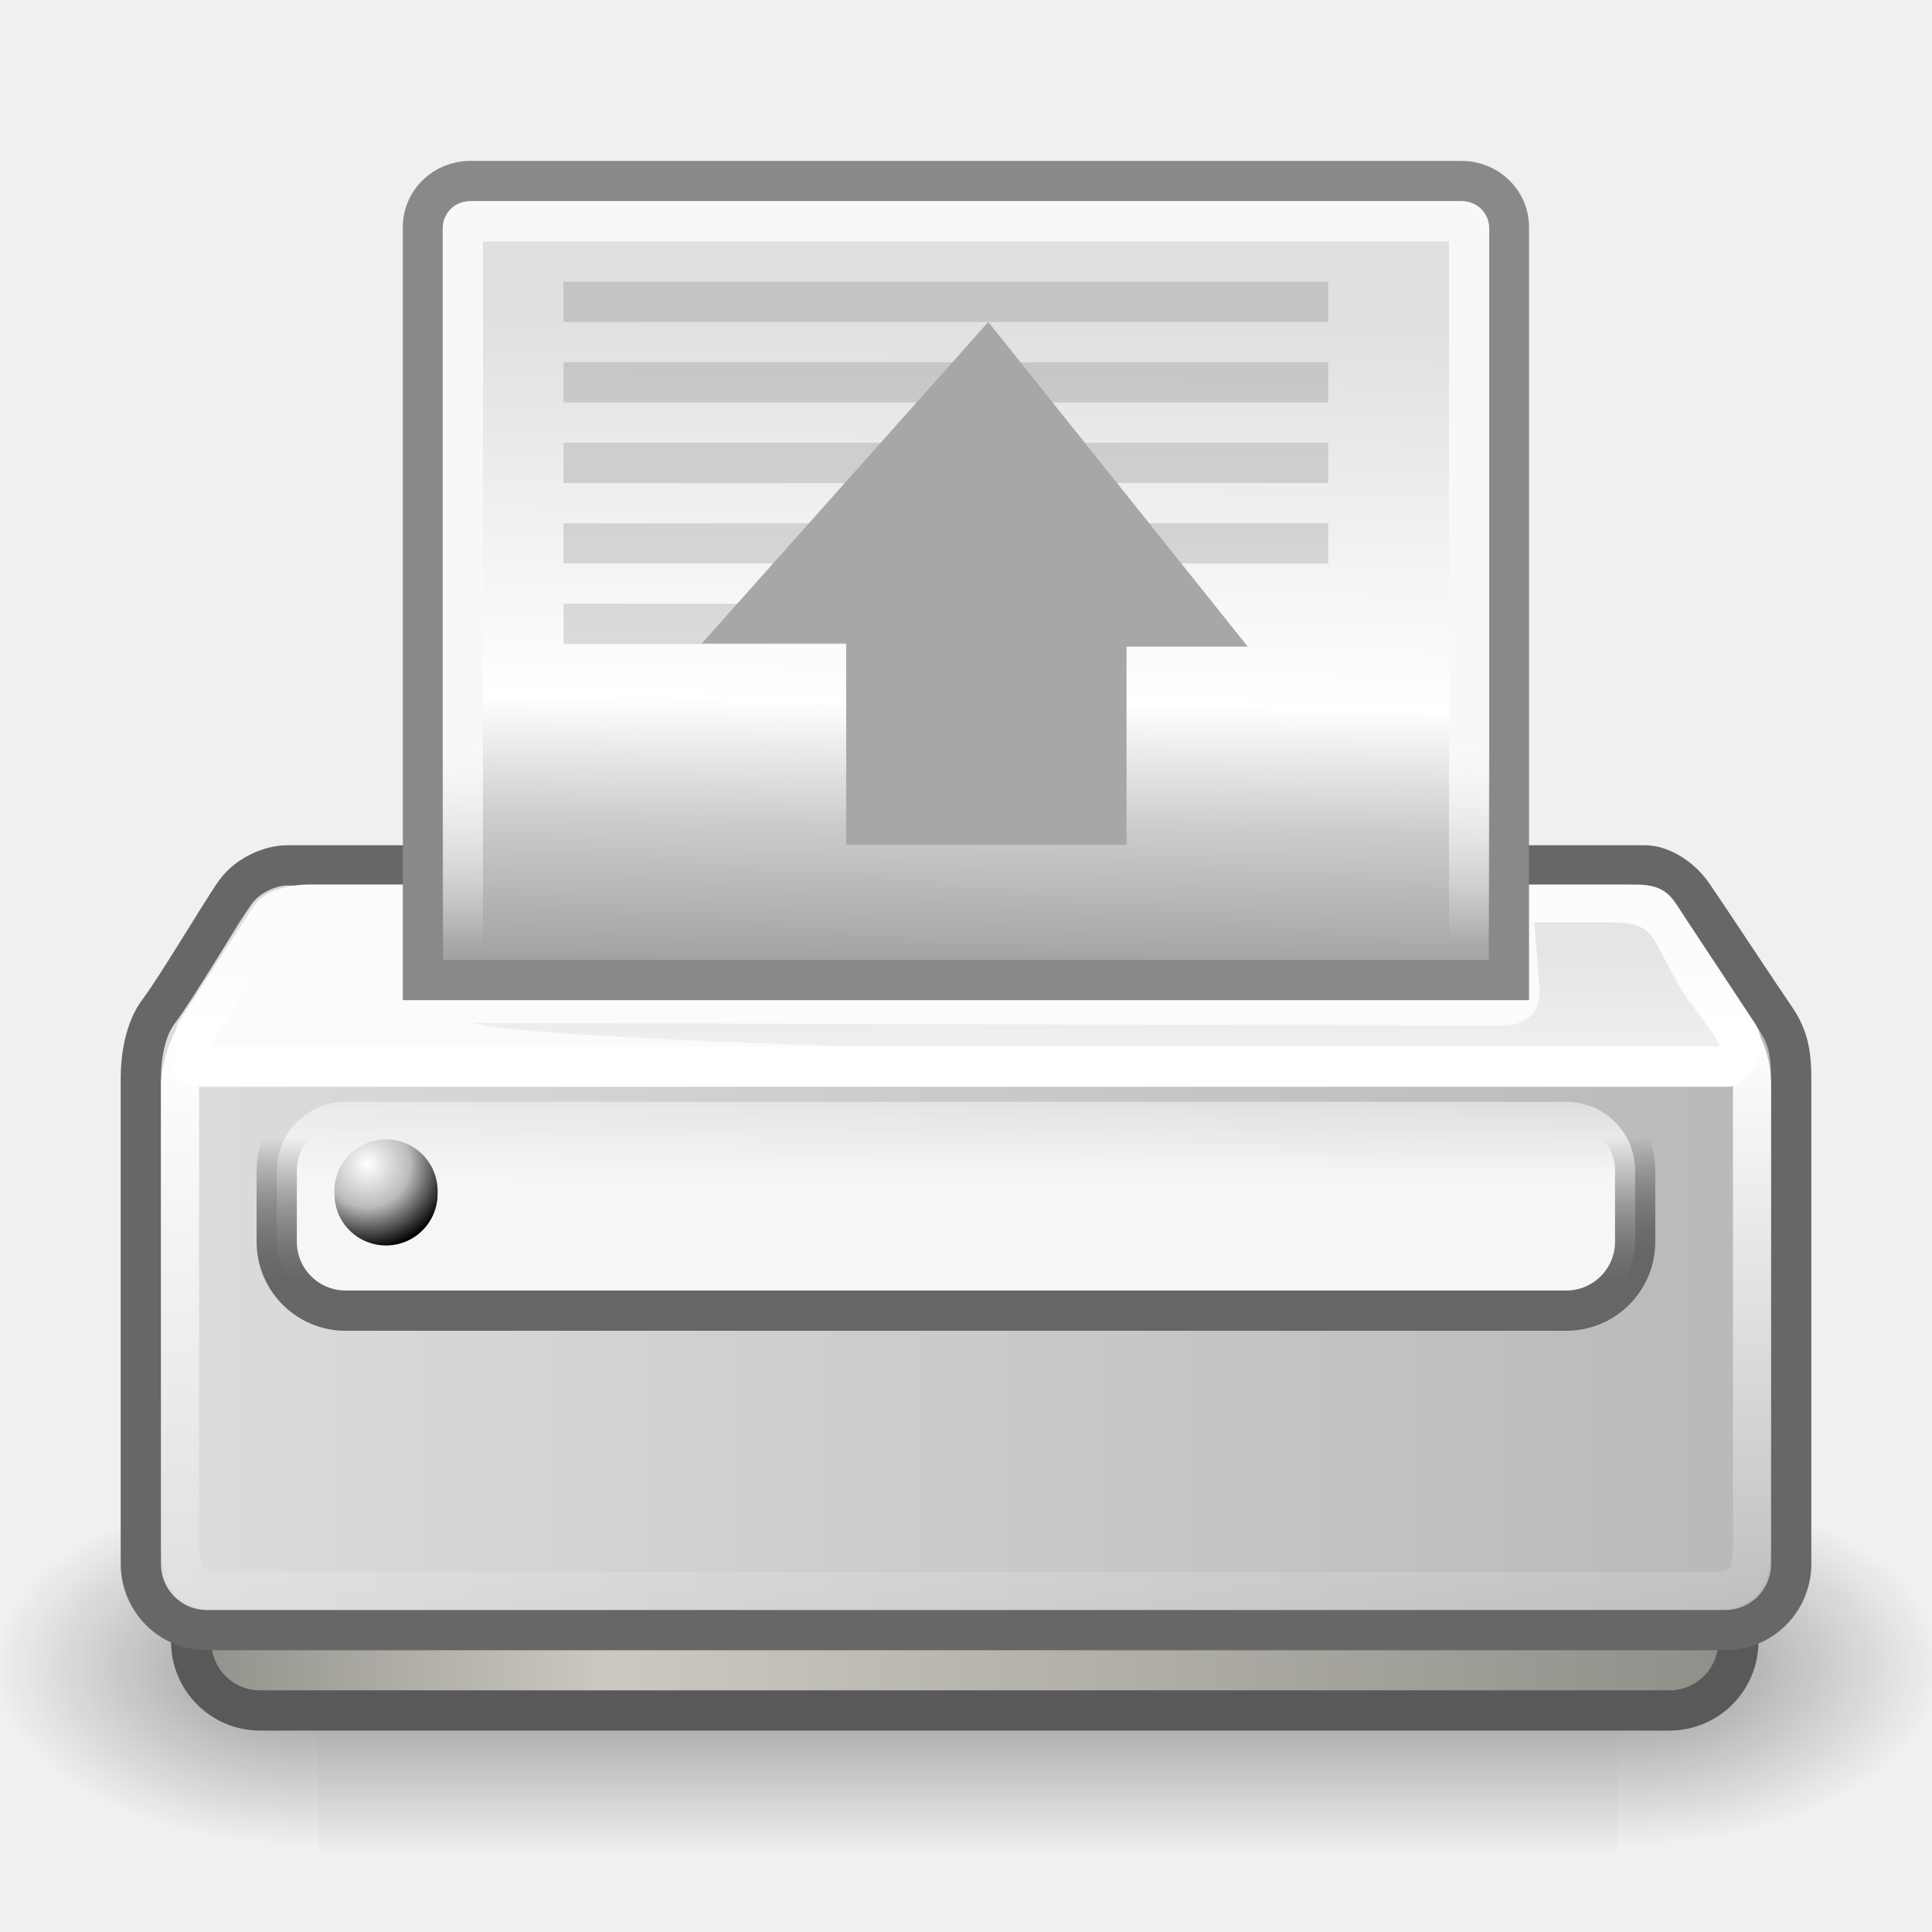
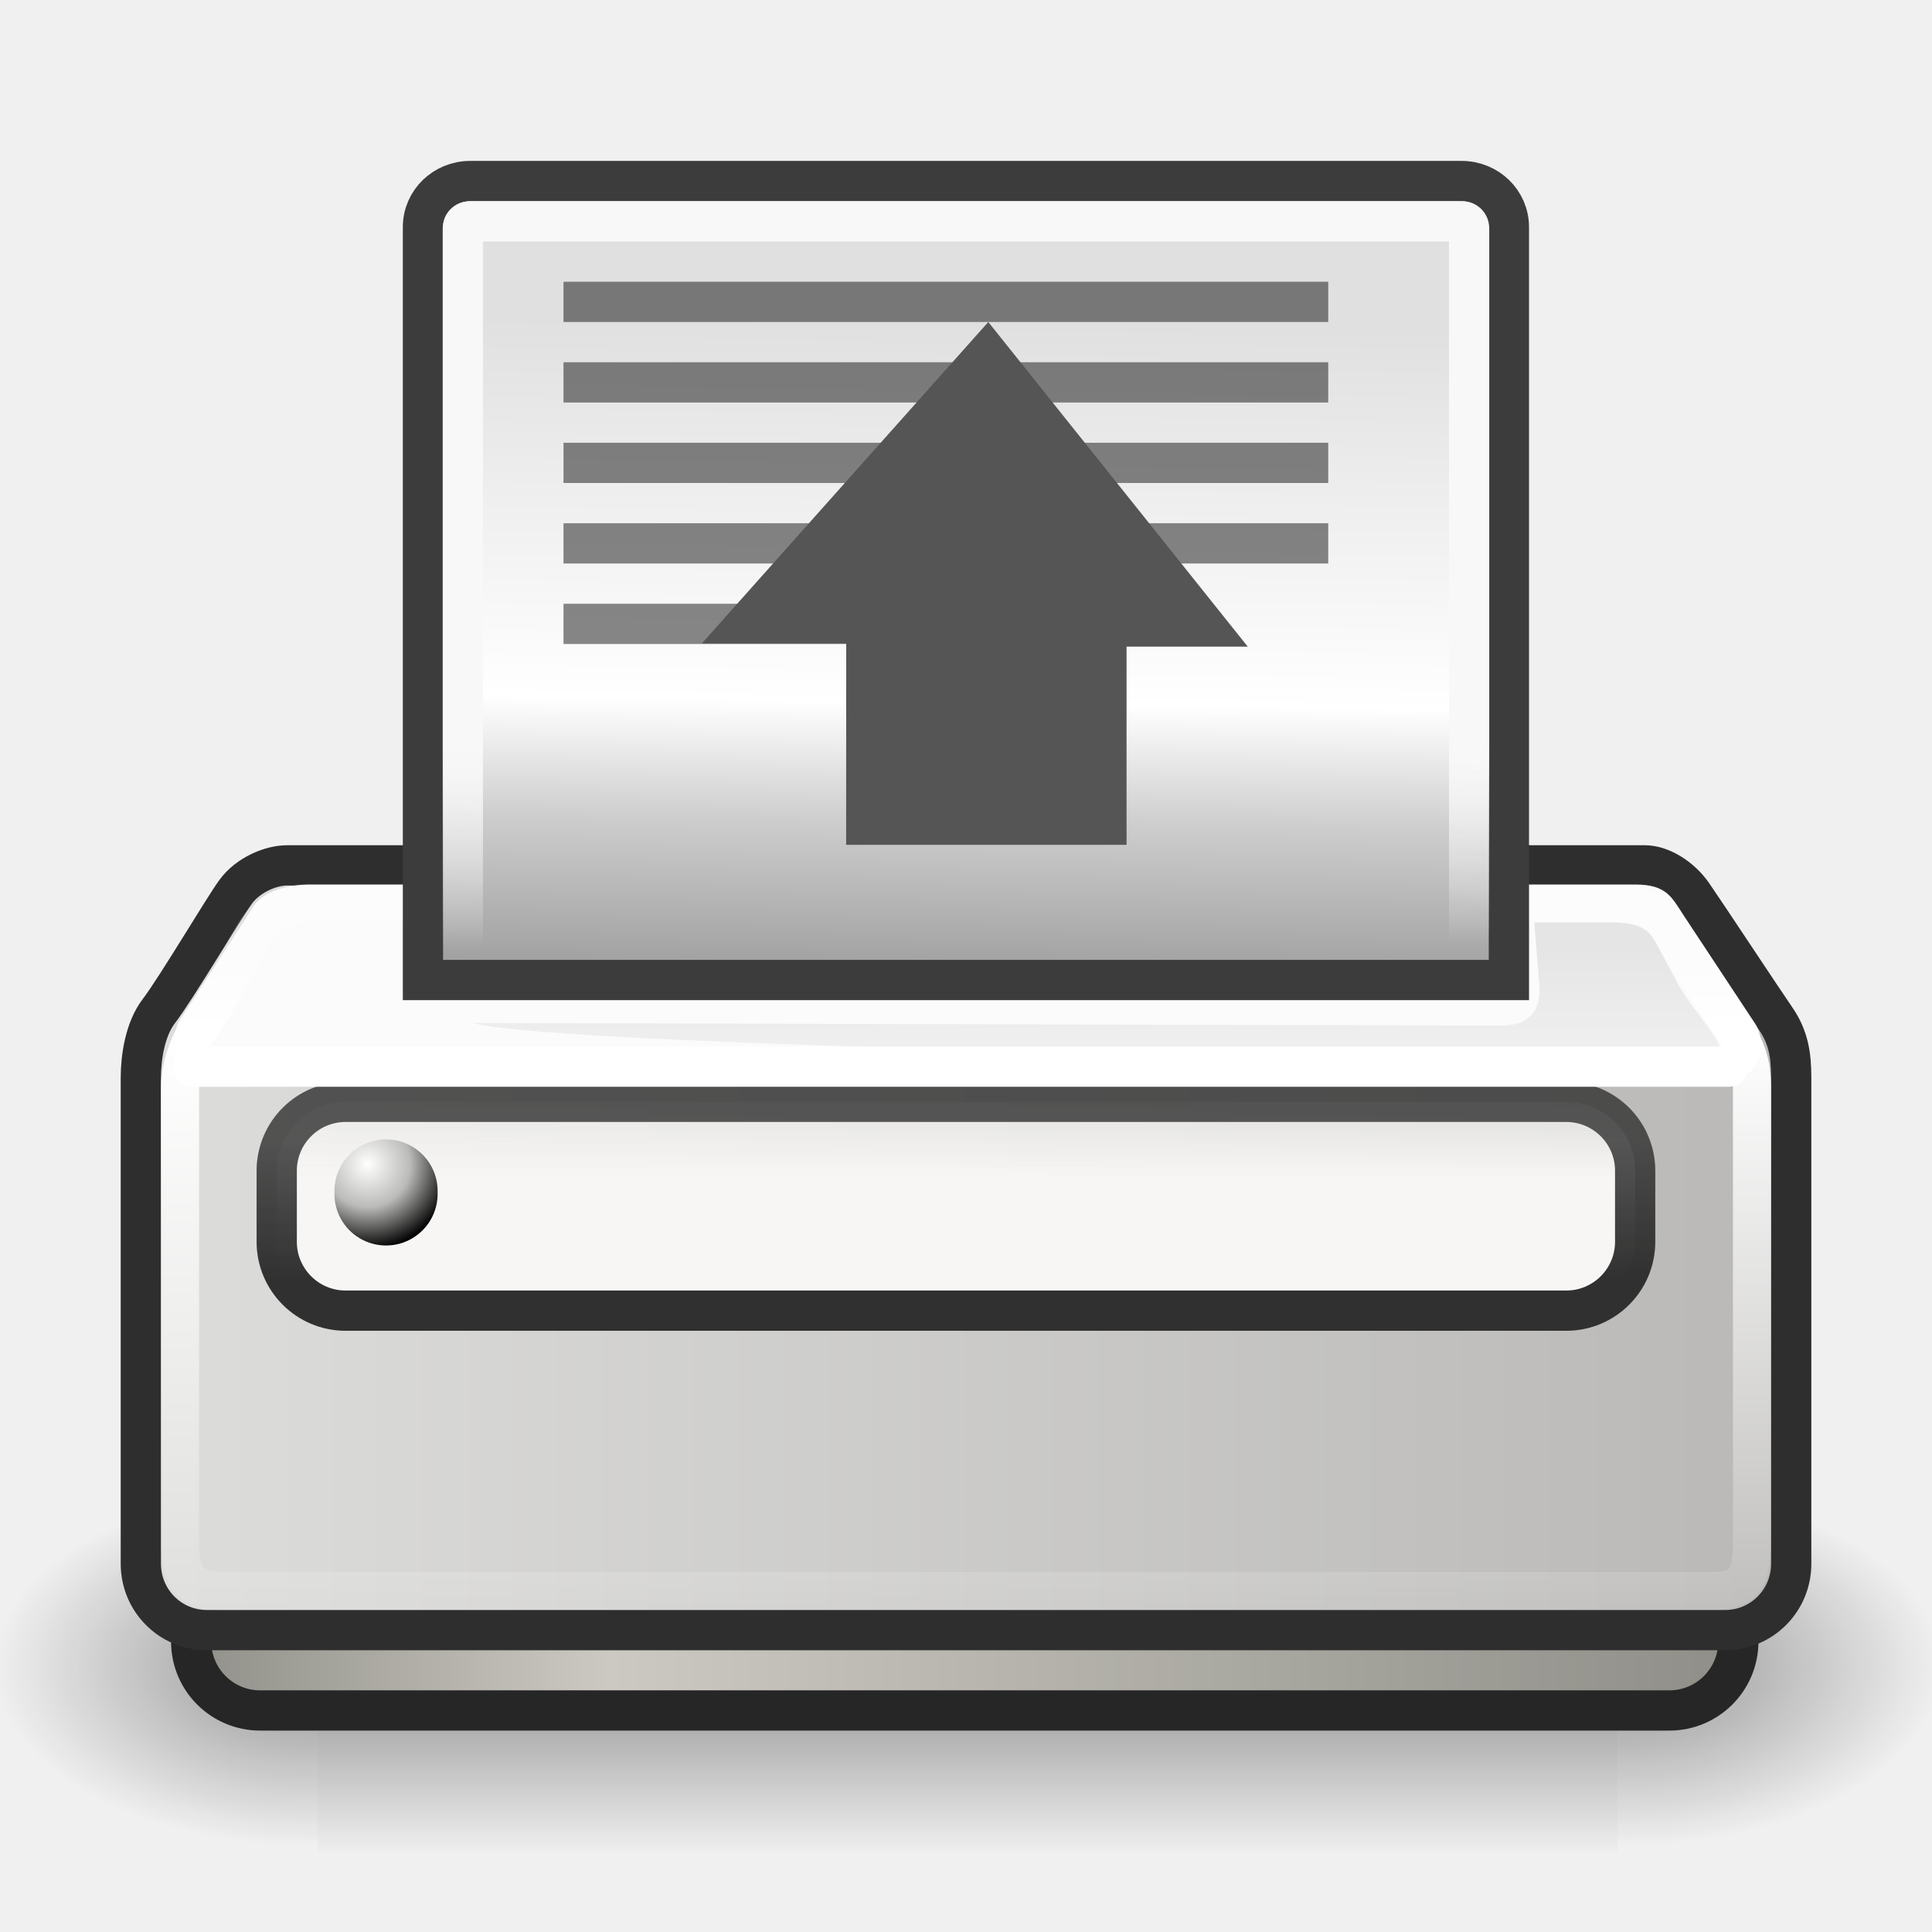
<svg xmlns="http://www.w3.org/2000/svg" xmlns:xlink="http://www.w3.org/1999/xlink" id="svg2994" height="48px" width="48px">
  <defs id="defs3">
    <radialGradient xlink:href="#linearGradient5060" id="radialGradient5031" gradientUnits="userSpaceOnUse" gradientTransform="matrix(-2.774389,0,0,1.969706,112.7623,-872.8854)" cx="605.714" cy="486.648" fx="605.714" fy="486.648" r="117.143" />
    <linearGradient id="linearGradient5060">
      <stop style="stop-color:black;stop-opacity:1;" offset="0" id="stop5062" />
      <stop style="stop-color:black;stop-opacity:0;" offset="1" id="stop5064" />
    </linearGradient>
    <radialGradient xlink:href="#linearGradient5060" id="radialGradient5029" gradientUnits="userSpaceOnUse" gradientTransform="matrix(2.774389,0,0,1.969706,-1891.633,-872.8854)" cx="605.714" cy="486.648" fx="605.714" fy="486.648" r="117.143" />
    <linearGradient id="linearGradient5048">
      <stop style="stop-color:black;stop-opacity:0;" offset="0" id="stop5050" />
      <stop id="stop5056" offset="0.5" style="stop-color:black;stop-opacity:1;" />
      <stop style="stop-color:black;stop-opacity:0;" offset="1" id="stop5052" />
    </linearGradient>
    <linearGradient xlink:href="#linearGradient5048" id="linearGradient5027" gradientUnits="userSpaceOnUse" gradientTransform="matrix(2.774389,0,0,1.969706,-1892.179,-872.8854)" x1="302.857" y1="366.648" x2="302.857" y2="609.505" />
    <linearGradient id="linearGradient7612">
      <stop style="stop-color:#000000;stop-opacity:1;" offset="0" id="stop7614" />
      <stop style="stop-color:#000000;stop-opacity:0;" offset="1" id="stop7616" />
    </linearGradient>
    <radialGradient xlink:href="#linearGradient7612" id="radialGradient7618" cx="24" cy="41.875" fx="24" fy="41.875" r="19.125" gradientTransform="matrix(1,0,0,0.333333,0,27.91667)" gradientUnits="userSpaceOnUse" />
    <linearGradient id="linearGradient4762">
      <stop style="stop-color:#ffffff;stop-opacity:0.124;" offset="0" id="stop4764" />
      <stop id="stop4768" offset="0.103" style="stop-color:#ffffff;stop-opacity:1;" />
      <stop style="stop-color:#ffffff;stop-opacity:0;" offset="1" id="stop4766" />
    </linearGradient>
    <linearGradient id="linearGradient4741">
      <stop id="stop4743" offset="0" style="stop-color:#dcdcda;stop-opacity:1;" />
      <stop id="stop4745" offset="1" style="stop-color:#bab9b7;stop-opacity:1;" />
    </linearGradient>
    <linearGradient id="linearGradient4733">
      <stop id="stop4735" offset="0" style="stop-color:#000000;stop-opacity:0.237;" />
      <stop id="stop4737" offset="1" style="stop-color:#000000;stop-opacity:0;" />
    </linearGradient>
    <linearGradient id="linearGradient4698">
      <stop id="stop4700" offset="0" style="stop-color:#fffffd;stop-opacity:1;" />
      <stop style="stop-color:#bbbbb9;stop-opacity:1;" offset="0.5" id="stop4706" />
      <stop id="stop4702" offset="1" style="stop-color:#000000;stop-opacity:1;" />
    </linearGradient>
    <linearGradient id="linearGradient4688">
-       <stop id="stop4690" offset="0" style="stop-color:#666666;stop-opacity:1;" />
-       <stop id="stop4692" offset="1" style="stop-color:#000000;stop-opacity:0;" />
+       <stop id="stop4690" offset="0" style="stop-color:#303030;stop-opacity:1;" />
+       <stop id="stop4692" offset="1" style="stop-color:#303030;stop-opacity:0.8;" />
    </linearGradient>
    <linearGradient id="linearGradient4680">
      <stop id="stop4682" offset="0" style="stop-color:#f7f6f5;stop-opacity:1;" />
      <stop id="stop4684" offset="1" style="stop-color:#f7f6f5;stop-opacity:0;" />
    </linearGradient>
    <linearGradient id="linearGradient4668">
      <stop id="stop4670" offset="0" style="stop-color:#8e8d87;stop-opacity:1;" />
      <stop style="stop-color:#cbc9c1;stop-opacity:1;" offset="0.276" id="stop4676" />
      <stop id="stop4672" offset="1" style="stop-color:#8e8d87;stop-opacity:1;" />
    </linearGradient>
    <linearGradient id="linearGradient259">
      <stop id="stop260" offset="0" style="stop-color:#e0e0e0;stop-opacity:1;" />
      <stop style="stop-color:#ffffff;stop-opacity:1;" offset="0.405" id="stop4886" />
      <stop style="stop-color:#cdcdcd;stop-opacity:1;" offset="0.534" id="stop4884" />
      <stop id="stop261" offset="1" style="stop-color:#494949;stop-opacity:1;" />
    </linearGradient>
    <linearGradient id="linearGradient15662">
      <stop id="stop15664" offset="0" style="stop-color:#ffffff;stop-opacity:0;" />
      <stop id="stop15666" offset="1" style="stop-color:#f8f8f8;stop-opacity:1;" />
    </linearGradient>
    <radialGradient r="2.123" fy="26.926" fx="9.13" cy="26.926" cx="9.13" gradientUnits="userSpaceOnUse" id="radialGradient1433" xlink:href="#linearGradient4698" />
    <linearGradient y2="72.064" x2="9.913" y1="57.228" x1="9.87" gradientTransform="matrix(2.772086,0,0,0.360739,0.618718,2.883883)" gradientUnits="userSpaceOnUse" id="linearGradient1447" xlink:href="#linearGradient4733" />
    <linearGradient y2="54.136" x2="10.338" y1="64.652" x1="10.338" gradientTransform="matrix(2.369844,0,0,0.421969,0,2)" gradientUnits="userSpaceOnUse" id="linearGradient1451" xlink:href="#linearGradient4680" />
    <linearGradient y2="62.282" x2="9.705" y1="70.725" x1="9.732" gradientTransform="matrix(2.369844,0,0,0.421969,0,2)" gradientUnits="userSpaceOnUse" id="linearGradient1453" xlink:href="#linearGradient4688" />
    <linearGradient y2="19.337" x2="20.718" y1="25.14" x1="20.771" gradientTransform="matrix(1.198769,0,0,0.853565,-0.143086,2.034513)" gradientUnits="userSpaceOnUse" id="linearGradient1456" xlink:href="#linearGradient15662" />
    <linearGradient y2="25.247" x2="24.79" y1="3.679" x1="25.057" gradientTransform="matrix(0.944939,0,0,1.076147,6.844577e-2,4.093177)" gradientUnits="userSpaceOnUse" id="linearGradient1459" xlink:href="#linearGradient259" />
    <linearGradient y2="58.831" x2="15.488" y1="32.539" x1="15.388" gradientTransform="matrix(1.490161,0,0,0.668741,8.895132e-2,2)" gradientUnits="userSpaceOnUse" id="linearGradient1464" xlink:href="#linearGradient4762" />
    <linearGradient y2="88.295" x2="18.972" y1="88.295" x1="1.846" gradientTransform="matrix(2.291824,0,0,0.434269,8.855179e-2,2)" gradientUnits="userSpaceOnUse" id="linearGradient1468" xlink:href="#linearGradient4741" />
    <linearGradient y2="88.295" x2="18.972" y1="88.295" x1="1.846" gradientTransform="matrix(2.30272,0,0,0.437918,0,0.584034)" gradientUnits="userSpaceOnUse" id="linearGradient1471" xlink:href="#linearGradient4668" />
  </defs>
  <g id="layer1">
    <g style="display:inline" id="g5022" transform="matrix(2.411405e-2,0,0,1.929202e-2,45.48953,39.75228)">
      <rect y="-150.697" x="-1559.252" height="478.357" width="1339.633" id="rect4173" style="opacity:0.402;color:black;fill:url(#linearGradient5027);fill-opacity:1;fill-rule:nonzero;stroke:none;stroke-width:1;stroke-linecap:round;stroke-linejoin:miter;marker:none;marker-start:none;marker-mid:none;marker-end:none;stroke-miterlimit:4;stroke-dasharray:none;stroke-dashoffset:0;stroke-opacity:1;visibility:visible;display:inline;overflow:visible" />
      <path id="path5058" d="M -219.619,-150.68 C -219.619,-150.68 -219.619,327.65 -219.619,327.65 C -76.745,328.551 125.781,220.481 125.781,88.454 C 125.781,-43.572 -33.655,-150.68 -219.619,-150.68 z " style="opacity:0.402;color:black;fill:url(#radialGradient5029);fill-opacity:1;fill-rule:nonzero;stroke:none;stroke-width:1;stroke-linecap:round;stroke-linejoin:miter;marker:none;marker-start:none;marker-mid:none;marker-end:none;stroke-miterlimit:4;stroke-dasharray:none;stroke-dashoffset:0;stroke-opacity:1;visibility:visible;display:inline;overflow:visible" />
      <path style="opacity:0.402;color:black;fill:url(#radialGradient5031);fill-opacity:1;fill-rule:nonzero;stroke:none;stroke-width:1;stroke-linecap:round;stroke-linejoin:miter;marker:none;marker-start:none;marker-mid:none;marker-end:none;stroke-miterlimit:4;stroke-dasharray:none;stroke-dashoffset:0;stroke-opacity:1;visibility:visible;display:inline;overflow:visible" d="M -1559.252,-150.68 C -1559.252,-150.68 -1559.252,327.65 -1559.252,327.65 C -1702.127,328.551 -1904.652,220.481 -1904.652,88.454 C -1904.652,-43.572 -1745.216,-150.68 -1559.252,-150.68 z " id="path5018" />
    </g>
-     <rect ry="1.712" rx="1.712" y="36.004" x="4.75" height="6.492" width="38.438" id="rect4652" style="fill:url(#linearGradient1471);fill-opacity:1;stroke:#595959;stroke-width:1;stroke-miterlimit:4;stroke-opacity:1" />
-     <path id="rect4609" d="M 7.131,21.5 L 40.871,21.5 C 41.256,21.5 41.748,21.788 42.051,22.224 C 42.354,22.66 43.788,24.834 44.109,25.298 C 44.431,25.762 44.502,26.202 44.502,26.774 L 44.502,38.851 C 44.502,39.765 43.77,40.5 42.861,40.5 L 5.14,40.5 C 4.231,40.5 3.499,39.765 3.499,38.851 L 3.499,26.774 C 3.499,26.28 3.6,25.572 3.946,25.121 C 4.381,24.552 5.55,22.573 5.858,22.153 C 6.166,21.733 6.732,21.5 7.131,21.5 z " style="color:#000000;fill:url(#linearGradient1468);fill-opacity:1;fill-rule:nonzero;stroke:#676767;stroke-width:1;stroke-linecap:butt;stroke-linejoin:miter;marker:none;marker-start:none;marker-mid:none;marker-end:none;stroke-miterlimit:4;stroke-dashoffset:0;stroke-opacity:1;visibility:visible;display:inline;overflow:visible" />
+     <rect ry="1.712" rx="1.712" y="36.004" x="4.75" height="6.492" width="38.438" id="rect4652" style="fill:url(#linearGradient1471);fill-opacity:1;stroke:#262626;stroke-width:1;stroke-miterlimit:4;stroke-opacity:1" />
+     <path id="rect4609" d="M 7.131,21.5 L 40.871,21.5 C 41.256,21.5 41.748,21.788 42.051,22.224 C 42.354,22.66 43.788,24.834 44.109,25.298 C 44.431,25.762 44.502,26.202 44.502,26.774 L 44.502,38.851 C 44.502,39.765 43.77,40.5 42.861,40.5 L 5.14,40.5 C 4.231,40.5 3.499,39.765 3.499,38.851 L 3.499,26.774 C 3.499,26.28 3.6,25.572 3.946,25.121 C 4.381,24.552 5.55,22.573 5.858,22.153 C 6.166,21.733 6.732,21.5 7.131,21.5 z " style="color:#000000;fill:url(#linearGradient1468);fill-opacity:1;fill-rule:nonzero;stroke:#2e2e2e;stroke-width:1;stroke-linecap:butt;stroke-linejoin:miter;marker:none;marker-start:none;marker-mid:none;marker-end:none;stroke-miterlimit:4;stroke-dashoffset:0;stroke-opacity:1;visibility:visible;display:inline;overflow:visible" />
    <path id="path4718" d="M 7.705,21.976 C 7.207,21.976 6.567,22.107 6.304,22.511 L 4.466,25.34 C 4.17,25.795 4.499,26.868 5.39,26.868 L 42.679,26.868 C 43.883,26.868 43.887,25.858 43.603,25.428 L 41.852,22.776 C 41.534,22.296 41.419,21.976 40.626,21.976 L 7.705,21.976 z " style="fill:#fbfbfb;fill-opacity:1;fill-rule:evenodd;stroke:none;stroke-width:1px;stroke-linecap:butt;stroke-linejoin:miter;stroke-opacity:1" />
    <path style="color:#000000;fill:none;fill-opacity:1;fill-rule:nonzero;stroke:url(#linearGradient1464);stroke-width:0.947;stroke-linecap:butt;stroke-linejoin:miter;marker:none;marker-start:none;marker-mid:none;marker-end:none;stroke-miterlimit:4;stroke-dashoffset:0;stroke-opacity:1;visibility:visible;display:inline;overflow:visible" d="M 7.6,22.446 L 40.375,22.446 C 40.74,22.446 41.206,22.719 41.494,23.131 C 41.782,23.544 42.788,25.161 43.093,25.6 C 43.399,26.04 43.528,26.456 43.528,26.998 L 43.528,38.279 C 43.528,39.144 43.395,39.528 42.533,39.528 L 5.531,39.528 C 4.668,39.528 4.473,39.144 4.473,38.279 L 4.473,26.998 C 4.473,26.53 4.693,25.86 5.02,25.433 C 5.433,24.894 6.101,23.462 6.393,23.064 C 6.686,22.667 7.222,22.446 7.6,22.446 z " id="path4750" />
-     <path id="rect15391" d="M 11.682,4.498 L 36.314,4.498 C 36.964,4.498 37.488,5.008 37.488,5.642 L 37.488,24.348 L 10.508,24.348 L 10.508,5.642 C 10.508,5.008 11.032,4.498 11.682,4.498 z " style="color:#000000;fill:url(#linearGradient1459);fill-opacity:1;fill-rule:nonzero;stroke:#898989;stroke-width:1;stroke-linecap:round;stroke-linejoin:miter;marker:none;marker-start:none;marker-mid:none;marker-end:none;stroke-miterlimit:4;stroke-dashoffset:0;stroke-opacity:1;visibility:visible;display:block;overflow:visible" />
+     <path id="rect15391" d="M 11.682,4.498 L 36.314,4.498 C 36.964,4.498 37.488,5.008 37.488,5.642 L 37.488,24.348 L 10.508,24.348 L 10.508,5.642 C 10.508,5.008 11.032,4.498 11.682,4.498 z " style="color:#000000;fill:url(#linearGradient1459);fill-opacity:1;fill-rule:nonzero;stroke:#3c3c3c;stroke-width:1;stroke-linecap:round;stroke-linejoin:miter;marker:none;marker-start:none;marker-mid:none;marker-end:none;stroke-miterlimit:4;stroke-dashoffset:0;stroke-opacity:1;visibility:visible;display:block;overflow:visible" />
    <rect style="color:#000000;fill:none;fill-opacity:1;fill-rule:nonzero;stroke:url(#linearGradient1456);stroke-width:1;stroke-linecap:round;stroke-linejoin:round;marker:none;marker-start:none;marker-mid:none;marker-end:none;stroke-miterlimit:4;stroke-dashoffset:0;stroke-opacity:1;visibility:visible;display:block;overflow:visible" id="rect15660" width="25.001" height="18.836" x="11.499" y="5.499" ry="0.177" rx="0.177" />
    <rect ry="1.712" rx="1.712" y="27.375" x="6.875" height="5.188" width="33.75" id="rect4678" style="fill:url(#linearGradient1451);fill-opacity:1;stroke:url(#linearGradient1453);stroke-width:1;stroke-miterlimit:4;stroke-opacity:1" />
    <path transform="translate(0,2)" d="M 10.872 27.626 A 1.282 1.282 0 1 1  8.309,27.626 A 1.282 1.282 0 1 1  10.872 27.626 z" id="path4696" style="fill:url(#radialGradient1433);fill-opacity:1;stroke:none;stroke-width:1;stroke-miterlimit:4;stroke-opacity:1" />
    <path id="path4731" d="M 11.744,25.416 L 37.306,25.479 C 37.994,25.48 38.294,25.108 38.244,24.479 L 38.119,22.916 L 39.985,22.916 C 40.797,22.916 40.975,23.109 41.172,23.479 L 41.672,24.416 C 42.199,25.404 43.484,26.39 42.17,26.39 C 37.668,26.39 13.994,26.041 11.744,25.416 z " style="fill:url(#linearGradient1447);fill-opacity:1;fill-rule:evenodd;stroke:none;stroke-width:1px;stroke-linecap:butt;stroke-linejoin:miter;stroke-opacity:1;opacity:0.366" />
    <path style="fill:none;fill-opacity:0.75;fill-rule:evenodd;stroke:#ffffff;stroke-width:1px;stroke-linecap:round;stroke-linejoin:round;stroke-opacity:1" d="M 42.938,26.5 L 4.812,26.5" id="path4760" />
-     <g transform="translate(0,2)" style="opacity:0.436" id="g4849">
-       <rect style="color:#000000;fill:#000000;fill-opacity:0.292;fill-rule:nonzero;stroke:none;stroke-width:1;stroke-linecap:round;stroke-linejoin:round;marker:none;marker-start:none;marker-mid:none;marker-end:none;stroke-miterlimit:4;stroke-dashoffset:0;stroke-opacity:1;visibility:visible;display:inline;overflow:visible" id="rect4831" width="19" height="1" x="14" y="5" />
-       <rect y="7" x="14" height="1" width="19" id="rect4833" style="color:#000000;fill:#000000;fill-opacity:0.292;fill-rule:nonzero;stroke:none;stroke-width:1;stroke-linecap:round;stroke-linejoin:round;marker:none;marker-start:none;marker-mid:none;marker-end:none;stroke-miterlimit:4;stroke-dashoffset:0;stroke-opacity:1;visibility:visible;display:inline;overflow:visible" />
-       <rect style="color:#000000;fill:#000000;fill-opacity:0.292;fill-rule:nonzero;stroke:none;stroke-width:1;stroke-linecap:round;stroke-linejoin:round;marker:none;marker-start:none;marker-mid:none;marker-end:none;stroke-miterlimit:4;stroke-dashoffset:0;stroke-opacity:1;visibility:visible;display:inline;overflow:visible" id="rect4835" width="19" height="1" x="14" y="9" />
-       <rect y="11" x="14" height="1" width="19" id="rect4837" style="color:#000000;fill:#000000;fill-opacity:0.292;fill-rule:nonzero;stroke:none;stroke-width:1;stroke-linecap:round;stroke-linejoin:round;marker:none;marker-start:none;marker-mid:none;marker-end:none;stroke-miterlimit:4;stroke-dashoffset:0;stroke-opacity:1;visibility:visible;display:inline;overflow:visible" />
-       <rect style="color:#000000;fill:#000000;fill-opacity:0.292;fill-rule:nonzero;stroke:none;stroke-width:1;stroke-linecap:round;stroke-linejoin:round;marker:none;marker-start:none;marker-mid:none;marker-end:none;stroke-miterlimit:4;stroke-dashoffset:0;stroke-opacity:1;visibility:visible;display:inline;overflow:visible" id="rect4839" width="11" height="1" x="14" y="13" />
+     <g transform="translate(0,2)" style="opacity:0.85" id="g4849">
+       <rect style="color:#000000;fill:#000000;fill-opacity:0.55;fill-rule:nonzero;stroke:none;stroke-width:1;stroke-linecap:round;stroke-linejoin:round;marker:none;marker-start:none;marker-mid:none;marker-end:none;stroke-miterlimit:4;stroke-dashoffset:0;stroke-opacity:1;visibility:visible;display:inline;overflow:visible" id="rect4831" width="19" height="1" x="14" y="5" />
+       <rect y="7" x="14" height="1" width="19" id="rect4833" style="color:#000000;fill:#000000;fill-opacity:0.55;fill-rule:nonzero;stroke:none;stroke-width:1;stroke-linecap:round;stroke-linejoin:round;marker:none;marker-start:none;marker-mid:none;marker-end:none;stroke-miterlimit:4;stroke-dashoffset:0;stroke-opacity:1;visibility:visible;display:inline;overflow:visible" />
+       <rect style="color:#000000;fill:#000000;fill-opacity:0.55;fill-rule:nonzero;stroke:none;stroke-width:1;stroke-linecap:round;stroke-linejoin:round;marker:none;marker-start:none;marker-mid:none;marker-end:none;stroke-miterlimit:4;stroke-dashoffset:0;stroke-opacity:1;visibility:visible;display:inline;overflow:visible" id="rect4835" width="19" height="1" x="14" y="9" />
+       <rect y="11" x="14" height="1" width="19" id="rect4837" style="color:#000000;fill:#000000;fill-opacity:0.55;fill-rule:nonzero;stroke:none;stroke-width:1;stroke-linecap:round;stroke-linejoin:round;marker:none;marker-start:none;marker-mid:none;marker-end:none;stroke-miterlimit:4;stroke-dashoffset:0;stroke-opacity:1;visibility:visible;display:inline;overflow:visible" />
+       <rect style="color:#000000;fill:#000000;fill-opacity:0.55;fill-rule:nonzero;stroke:none;stroke-width:1;stroke-linecap:round;stroke-linejoin:round;marker:none;marker-start:none;marker-mid:none;marker-end:none;stroke-miterlimit:4;stroke-dashoffset:0;stroke-opacity:1;visibility:visible;display:inline;overflow:visible" id="rect4839" width="11" height="1" x="14" y="13" />
    </g>
  </g>
  <g id="layer2">
-     <path id="path8643" d="M 21.022,20.989 L 27.989,20.989 L 27.989,16.065 L 31,16.065 L 24.554,8 L 17.436,15.987 L 21.024,15.987 L 21.022,20.989 z " style="opacity:1;color:#000000;fill:#a7a7a7;fill-opacity:1;fill-rule:evenodd;stroke:none;stroke-width:1;stroke-linecap:round;stroke-linejoin:round;marker:none;marker-start:none;marker-mid:none;marker-end:none;stroke-miterlimit:10;stroke-dasharray:none;stroke-dashoffset:0;stroke-opacity:1;visibility:visible;display:inline;overflow:visible" />
+     <path id="path8643" d="M 21.022,20.989 L 27.989,20.989 L 27.989,16.065 L 31,16.065 L 24.554,8 L 17.436,15.987 L 21.024,15.987 L 21.022,20.989 z " style="opacity:1;color:#000000;fill:#555555;fill-opacity:1;fill-rule:evenodd;stroke:none;stroke-width:1;stroke-linecap:round;stroke-linejoin:round;marker:none;marker-start:none;marker-mid:none;marker-end:none;stroke-miterlimit:10;stroke-dasharray:none;stroke-dashoffset:0;stroke-opacity:1;visibility:visible;display:inline;overflow:visible" />
  </g>
</svg>
